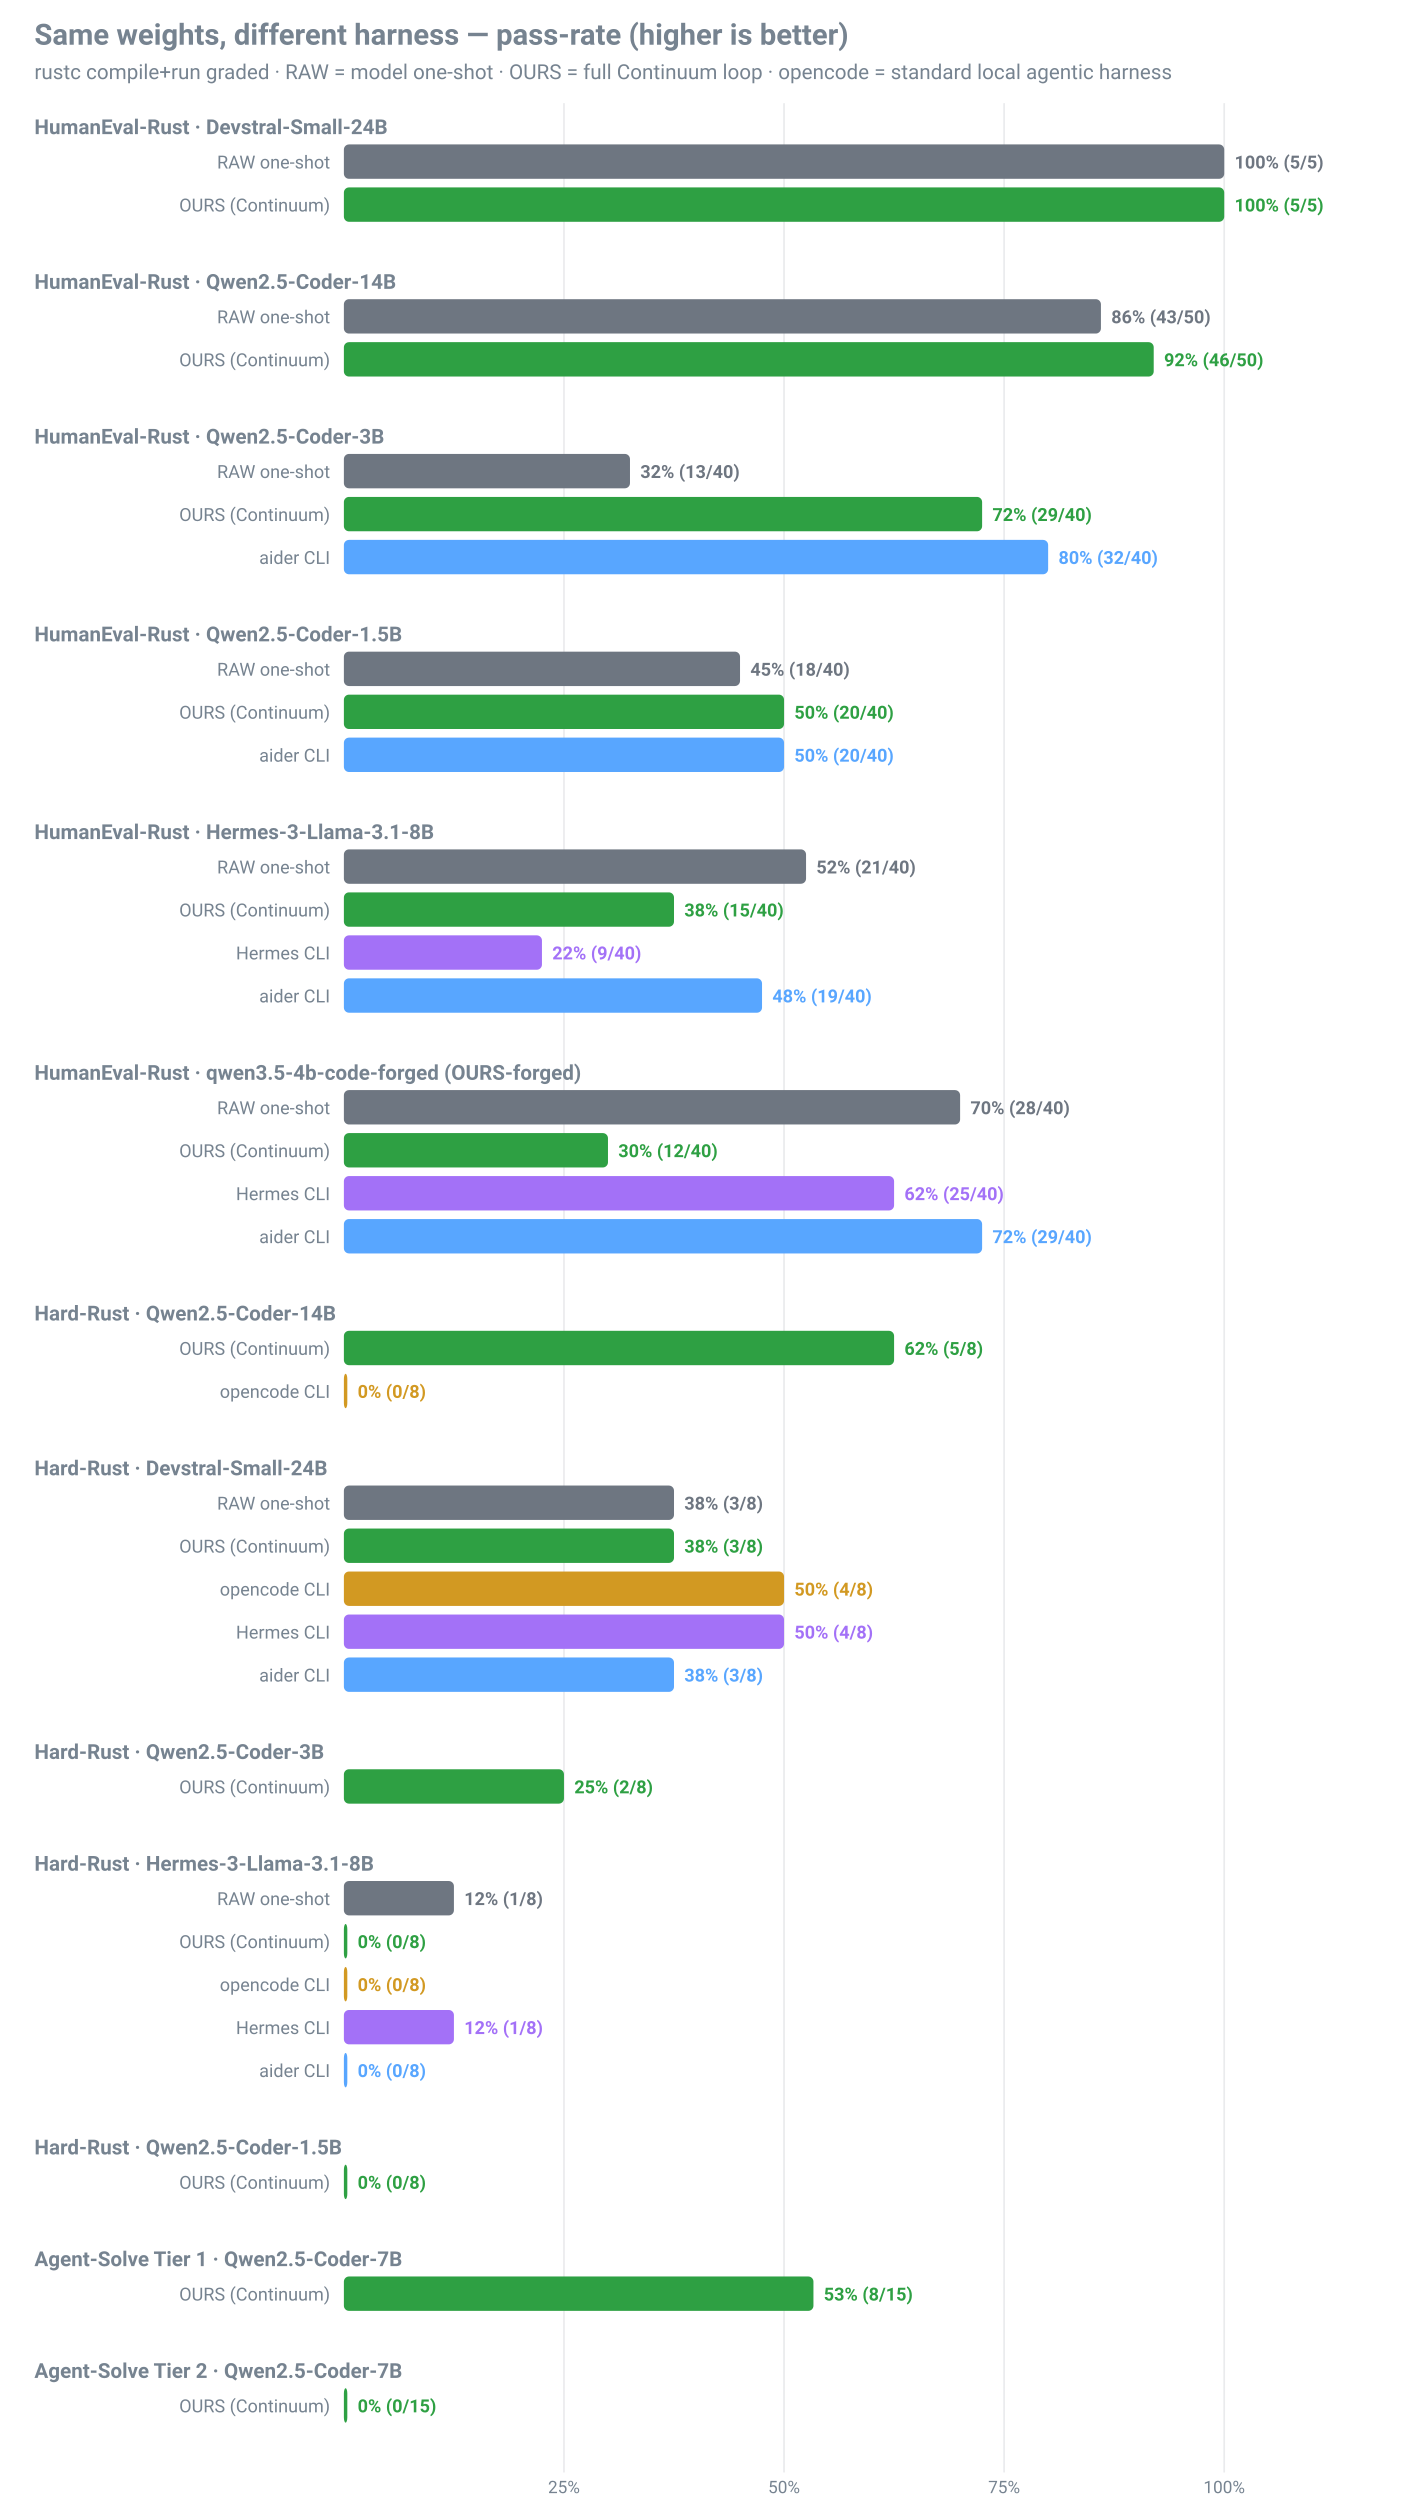
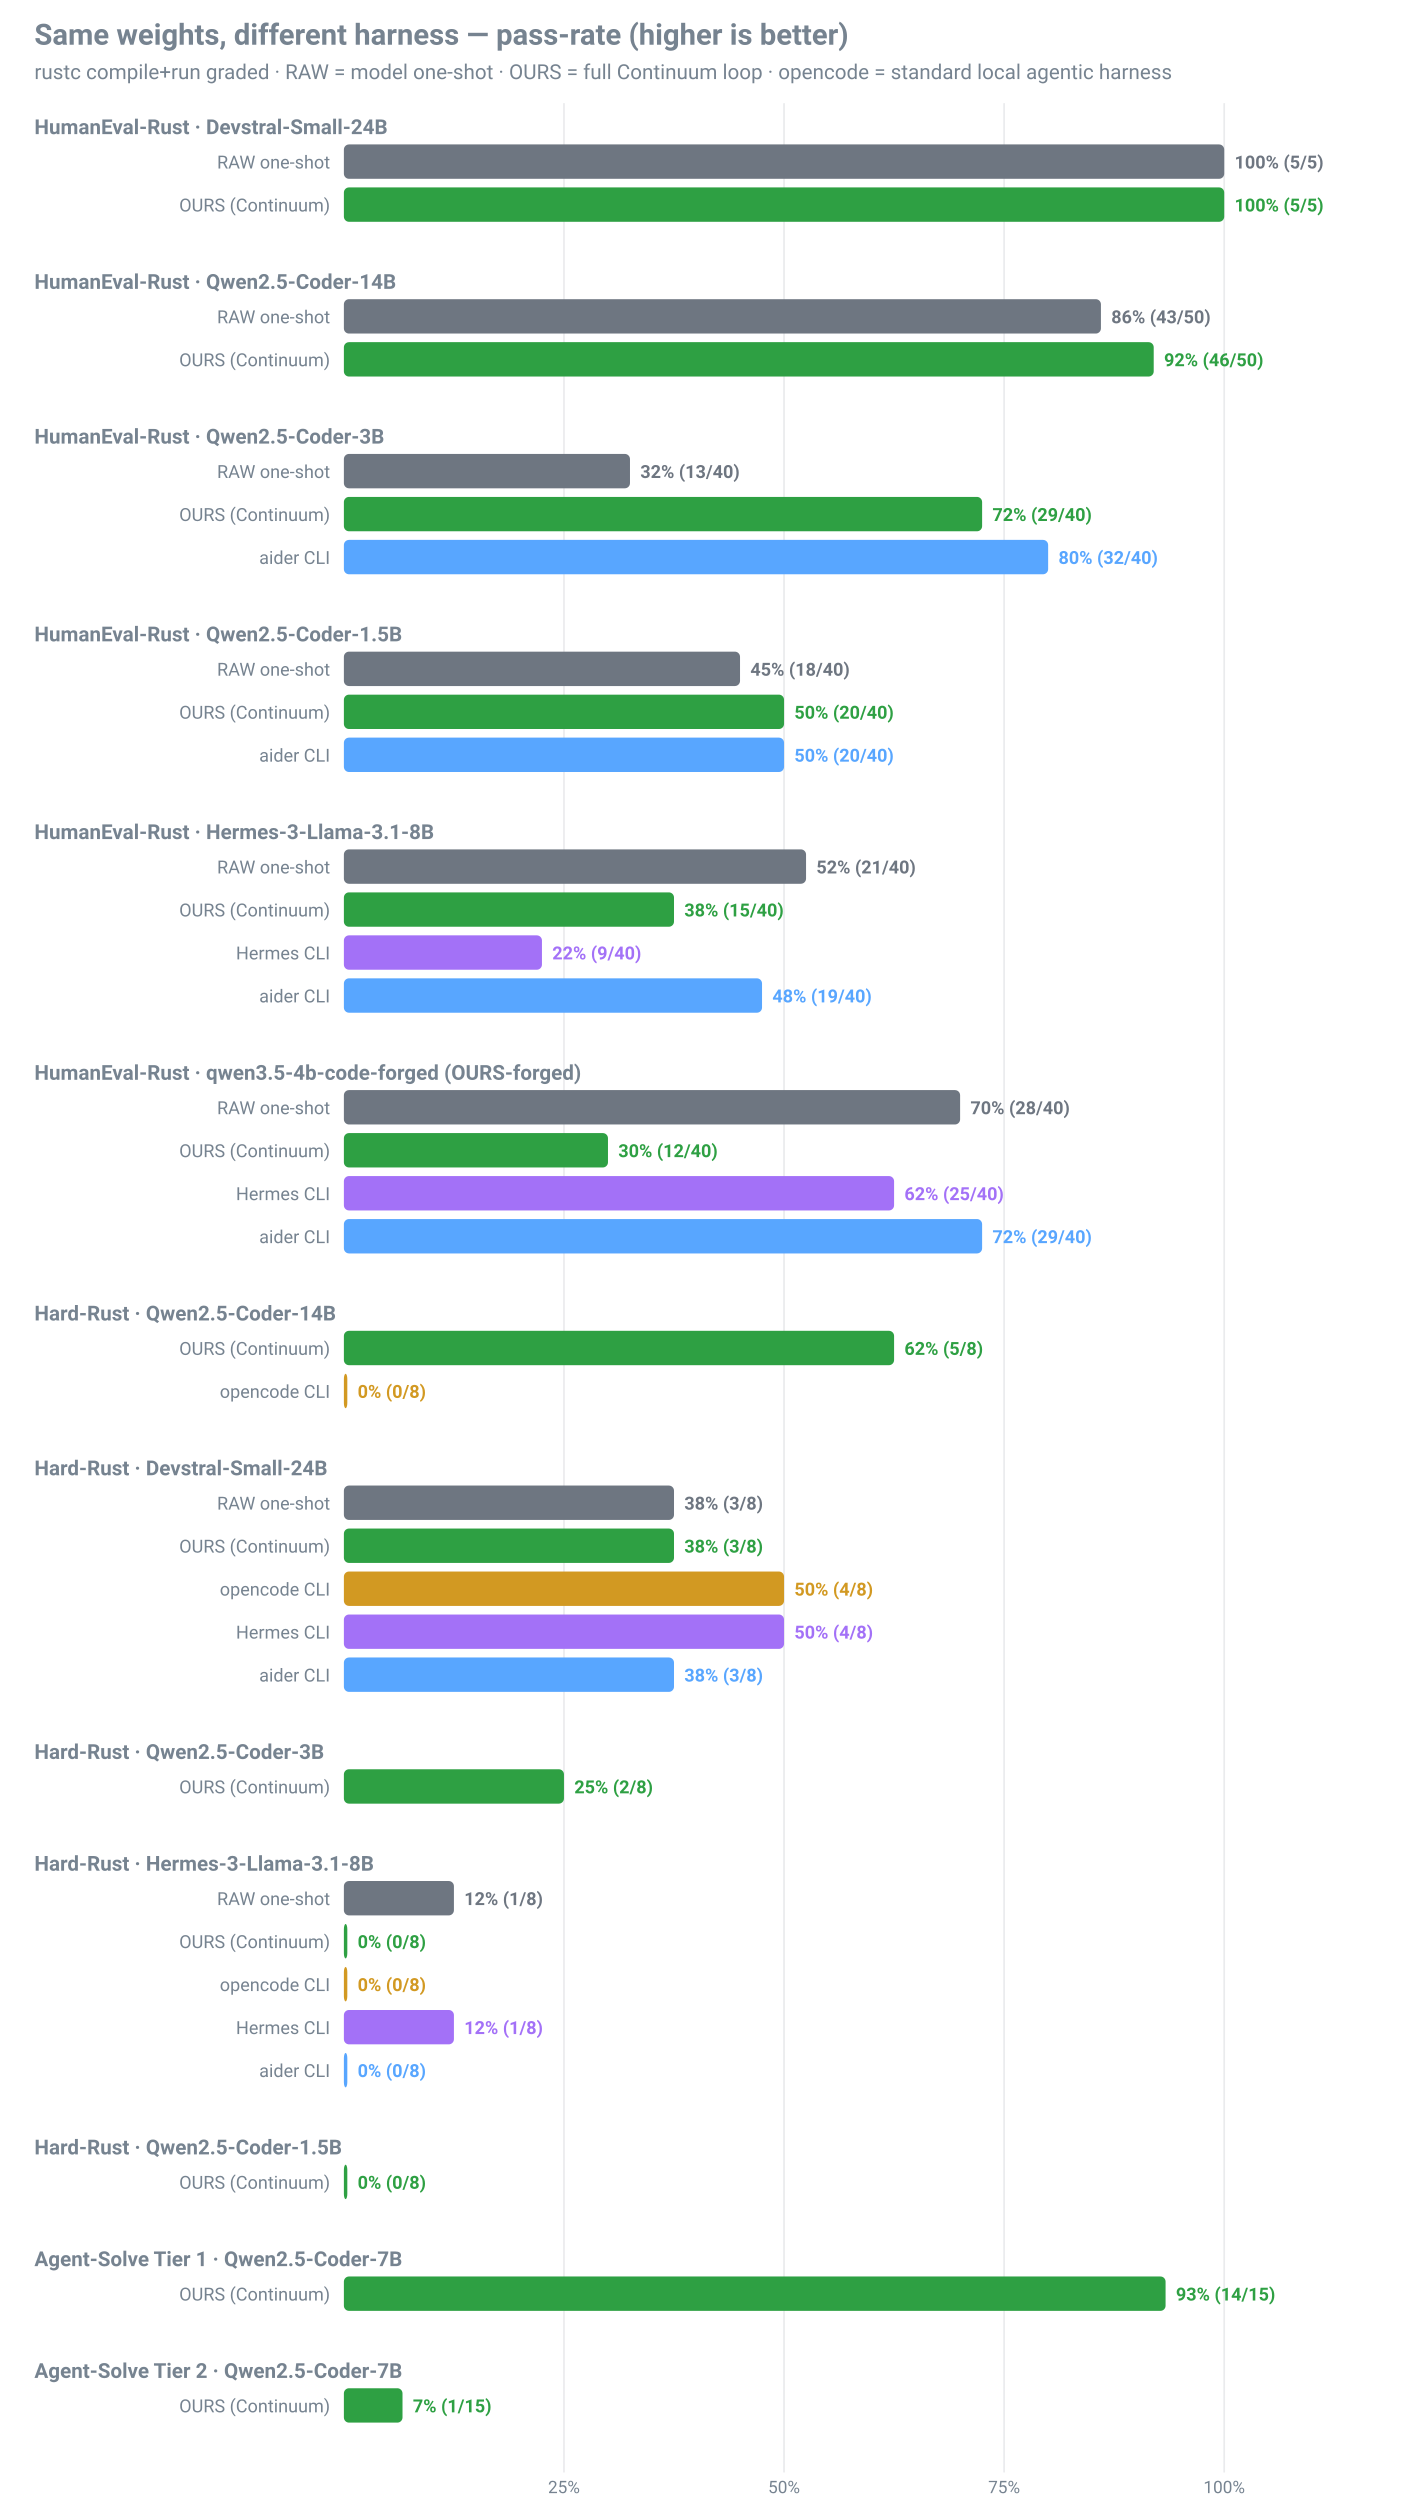
<svg xmlns="http://www.w3.org/2000/svg" width="820" height="1454" viewBox="0 0 820 1454" font-family="-apple-system,Segoe UI,Roboto,sans-serif">
  <text x="20" y="26" font-size="17" font-weight="700" fill="#768390">Same weights, different harness — pass-rate (higher is better)</text>
  <text x="20" y="46" font-size="12" fill="#768390">rustc compile+run graded · RAW = model one-shot · OURS = full Continuum loop · opencode = standard local agentic harness</text>
  <line x1="328" y1="60" x2="328" y2="1438" stroke="#8b949e" stroke-opacity="0.18" stroke-width="1" />
  <text x="328" y="1450" font-size="10" fill="#768390" text-anchor="middle">25%</text>
  <line x1="456" y1="60" x2="456" y2="1438" stroke="#8b949e" stroke-opacity="0.18" stroke-width="1" />
  <text x="456" y="1450" font-size="10" fill="#768390" text-anchor="middle">50%</text>
  <line x1="584" y1="60" x2="584" y2="1438" stroke="#8b949e" stroke-opacity="0.18" stroke-width="1" />
  <text x="584" y="1450" font-size="10" fill="#768390" text-anchor="middle">75%</text>
  <line x1="712" y1="60" x2="712" y2="1438" stroke="#8b949e" stroke-opacity="0.18" stroke-width="1" />
  <text x="712" y="1450" font-size="10" fill="#768390" text-anchor="middle">100%</text>
  <text x="20" y="78" font-size="12" font-weight="700" fill="#768390">HumanEval-Rust · Devstral-Small-24B</text>
  <rect x="200" y="84" width="512.0" height="20" rx="3" fill="#6e7681" />
  <text x="192" y="98" font-size="10.5" fill="#768390" text-anchor="end">RAW one-shot</text>
  <text x="718.0" y="98" font-size="10.5" font-weight="600" fill="#6e7681">100% (5/5)</text>
  <rect x="200" y="109" width="512.0" height="20" rx="3" fill="#2ea043" />
  <text x="192" y="123" font-size="10.5" fill="#768390" text-anchor="end">OURS (Continuum)</text>
  <text x="718.0" y="123" font-size="10.5" font-weight="600" fill="#2ea043">100% (5/5)</text>
  <text x="20" y="168" font-size="12" font-weight="700" fill="#768390">HumanEval-Rust · Qwen2.5-Coder-14B</text>
  <rect x="200" y="174" width="440.3" height="20" rx="3" fill="#6e7681" />
  <text x="192" y="188" font-size="10.5" fill="#768390" text-anchor="end">RAW one-shot</text>
  <text x="646.3" y="188" font-size="10.5" font-weight="600" fill="#6e7681">86% (43/50)</text>
  <rect x="200" y="199" width="471.0" height="20" rx="3" fill="#2ea043" />
  <text x="192" y="213" font-size="10.5" fill="#768390" text-anchor="end">OURS (Continuum)</text>
  <text x="677.0" y="213" font-size="10.5" font-weight="600" fill="#2ea043">92% (46/50)</text>
  <text x="20" y="258" font-size="12" font-weight="700" fill="#768390">HumanEval-Rust · Qwen2.5-Coder-3B</text>
  <rect x="200" y="264" width="166.4" height="20" rx="3" fill="#6e7681" />
  <text x="192" y="278" font-size="10.5" fill="#768390" text-anchor="end">RAW one-shot</text>
  <text x="372.4" y="278" font-size="10.5" font-weight="600" fill="#6e7681">32% (13/40)</text>
  <rect x="200" y="289" width="371.2" height="20" rx="3" fill="#2ea043" />
  <text x="192" y="303" font-size="10.5" fill="#768390" text-anchor="end">OURS (Continuum)</text>
  <text x="577.2" y="303" font-size="10.5" font-weight="600" fill="#2ea043">72% (29/40)</text>
  <rect x="200" y="314" width="409.6" height="20" rx="3" fill="#58a6ff" />
  <text x="192" y="328" font-size="10.5" fill="#768390" text-anchor="end">aider CLI</text>
  <text x="615.6" y="328" font-size="10.5" font-weight="600" fill="#58a6ff">80% (32/40)</text>
  <text x="20" y="373" font-size="12" font-weight="700" fill="#768390">HumanEval-Rust · Qwen2.5-Coder-1.5B</text>
  <rect x="200" y="379" width="230.4" height="20" rx="3" fill="#6e7681" />
  <text x="192" y="393" font-size="10.5" fill="#768390" text-anchor="end">RAW one-shot</text>
  <text x="436.4" y="393" font-size="10.5" font-weight="600" fill="#6e7681">45% (18/40)</text>
  <rect x="200" y="404" width="256.0" height="20" rx="3" fill="#2ea043" />
  <text x="192" y="418" font-size="10.5" fill="#768390" text-anchor="end">OURS (Continuum)</text>
  <text x="462.0" y="418" font-size="10.5" font-weight="600" fill="#2ea043">50% (20/40)</text>
  <rect x="200" y="429" width="256.0" height="20" rx="3" fill="#58a6ff" />
  <text x="192" y="443" font-size="10.5" fill="#768390" text-anchor="end">aider CLI</text>
  <text x="462.0" y="443" font-size="10.5" font-weight="600" fill="#58a6ff">50% (20/40)</text>
  <text x="20" y="488" font-size="12" font-weight="700" fill="#768390">HumanEval-Rust · Hermes-3-Llama-3.1-8B</text>
  <rect x="200" y="494" width="268.8" height="20" rx="3" fill="#6e7681" />
  <text x="192" y="508" font-size="10.5" fill="#768390" text-anchor="end">RAW one-shot</text>
  <text x="474.8" y="508" font-size="10.5" font-weight="600" fill="#6e7681">52% (21/40)</text>
  <rect x="200" y="519" width="192.0" height="20" rx="3" fill="#2ea043" />
  <text x="192" y="533" font-size="10.5" fill="#768390" text-anchor="end">OURS (Continuum)</text>
  <text x="398.0" y="533" font-size="10.5" font-weight="600" fill="#2ea043">38% (15/40)</text>
  <rect x="200" y="544" width="115.2" height="20" rx="3" fill="#a371f7" />
  <text x="192" y="558" font-size="10.5" fill="#768390" text-anchor="end">Hermes CLI</text>
  <text x="321.2" y="558" font-size="10.5" font-weight="600" fill="#a371f7">22% (9/40)</text>
  <rect x="200" y="569" width="243.2" height="20" rx="3" fill="#58a6ff" />
  <text x="192" y="583" font-size="10.5" fill="#768390" text-anchor="end">aider CLI</text>
  <text x="449.2" y="583" font-size="10.5" font-weight="600" fill="#58a6ff">48% (19/40)</text>
  <text x="20" y="628" font-size="12" font-weight="700" fill="#768390">HumanEval-Rust · qwen3.5-4b-code-forged (OURS-forged)</text>
  <rect x="200" y="634" width="358.4" height="20" rx="3" fill="#6e7681" />
  <text x="192" y="648" font-size="10.5" fill="#768390" text-anchor="end">RAW one-shot</text>
  <text x="564.4" y="648" font-size="10.5" font-weight="600" fill="#6e7681">70% (28/40)</text>
  <rect x="200" y="659" width="153.6" height="20" rx="3" fill="#2ea043" />
  <text x="192" y="673" font-size="10.5" fill="#768390" text-anchor="end">OURS (Continuum)</text>
  <text x="359.6" y="673" font-size="10.5" font-weight="600" fill="#2ea043">30% (12/40)</text>
  <rect x="200" y="684" width="320.0" height="20" rx="3" fill="#a371f7" />
  <text x="192" y="698" font-size="10.5" fill="#768390" text-anchor="end">Hermes CLI</text>
  <text x="526.0" y="698" font-size="10.5" font-weight="600" fill="#a371f7">62% (25/40)</text>
  <rect x="200" y="709" width="371.2" height="20" rx="3" fill="#58a6ff" />
  <text x="192" y="723" font-size="10.5" fill="#768390" text-anchor="end">aider CLI</text>
  <text x="577.2" y="723" font-size="10.5" font-weight="600" fill="#58a6ff">72% (29/40)</text>
  <text x="20" y="768" font-size="12" font-weight="700" fill="#768390">Hard-Rust · Qwen2.5-Coder-14B</text>
  <rect x="200" y="774" width="320.0" height="20" rx="3" fill="#2ea043" />
  <text x="192" y="788" font-size="10.5" fill="#768390" text-anchor="end">OURS (Continuum)</text>
  <text x="526.0" y="788" font-size="10.5" font-weight="600" fill="#2ea043">62% (5/8)</text>
  <rect x="200" y="799" width="2.0" height="20" rx="3" fill="#d29922" />
  <text x="192" y="813" font-size="10.5" fill="#768390" text-anchor="end">opencode CLI</text>
  <text x="208.0" y="813" font-size="10.5" font-weight="600" fill="#d29922">0% (0/8)</text>
  <text x="20" y="858" font-size="12" font-weight="700" fill="#768390">Hard-Rust · Devstral-Small-24B</text>
  <rect x="200" y="864" width="192.0" height="20" rx="3" fill="#6e7681" />
  <text x="192" y="878" font-size="10.5" fill="#768390" text-anchor="end">RAW one-shot</text>
  <text x="398.0" y="878" font-size="10.5" font-weight="600" fill="#6e7681">38% (3/8)</text>
  <rect x="200" y="889" width="192.0" height="20" rx="3" fill="#2ea043" />
  <text x="192" y="903" font-size="10.5" fill="#768390" text-anchor="end">OURS (Continuum)</text>
  <text x="398.0" y="903" font-size="10.5" font-weight="600" fill="#2ea043">38% (3/8)</text>
  <rect x="200" y="914" width="256.0" height="20" rx="3" fill="#d29922" />
  <text x="192" y="928" font-size="10.5" fill="#768390" text-anchor="end">opencode CLI</text>
  <text x="462.0" y="928" font-size="10.5" font-weight="600" fill="#d29922">50% (4/8)</text>
  <rect x="200" y="939" width="256.0" height="20" rx="3" fill="#a371f7" />
  <text x="192" y="953" font-size="10.5" fill="#768390" text-anchor="end">Hermes CLI</text>
  <text x="462.0" y="953" font-size="10.5" font-weight="600" fill="#a371f7">50% (4/8)</text>
  <rect x="200" y="964" width="192.0" height="20" rx="3" fill="#58a6ff" />
  <text x="192" y="978" font-size="10.5" fill="#768390" text-anchor="end">aider CLI</text>
  <text x="398.0" y="978" font-size="10.5" font-weight="600" fill="#58a6ff">38% (3/8)</text>
  <text x="20" y="1023" font-size="12" font-weight="700" fill="#768390">Hard-Rust · Qwen2.5-Coder-3B</text>
  <rect x="200" y="1029" width="128.0" height="20" rx="3" fill="#2ea043" />
  <text x="192" y="1043" font-size="10.5" fill="#768390" text-anchor="end">OURS (Continuum)</text>
  <text x="334.0" y="1043" font-size="10.5" font-weight="600" fill="#2ea043">25% (2/8)</text>
  <text x="20" y="1088" font-size="12" font-weight="700" fill="#768390">Hard-Rust · Hermes-3-Llama-3.1-8B</text>
  <rect x="200" y="1094" width="64.0" height="20" rx="3" fill="#6e7681" />
  <text x="192" y="1108" font-size="10.5" fill="#768390" text-anchor="end">RAW one-shot</text>
  <text x="270.0" y="1108" font-size="10.5" font-weight="600" fill="#6e7681">12% (1/8)</text>
  <rect x="200" y="1119" width="2.0" height="20" rx="3" fill="#2ea043" />
  <text x="192" y="1133" font-size="10.5" fill="#768390" text-anchor="end">OURS (Continuum)</text>
  <text x="208.0" y="1133" font-size="10.5" font-weight="600" fill="#2ea043">0% (0/8)</text>
  <rect x="200" y="1144" width="2.0" height="20" rx="3" fill="#d29922" />
  <text x="192" y="1158" font-size="10.5" fill="#768390" text-anchor="end">opencode CLI</text>
  <text x="208.0" y="1158" font-size="10.5" font-weight="600" fill="#d29922">0% (0/8)</text>
  <rect x="200" y="1169" width="64.0" height="20" rx="3" fill="#a371f7" />
  <text x="192" y="1183" font-size="10.5" fill="#768390" text-anchor="end">Hermes CLI</text>
  <text x="270.0" y="1183" font-size="10.5" font-weight="600" fill="#a371f7">12% (1/8)</text>
  <rect x="200" y="1194" width="2.0" height="20" rx="3" fill="#58a6ff" />
  <text x="192" y="1208" font-size="10.5" fill="#768390" text-anchor="end">aider CLI</text>
  <text x="208.0" y="1208" font-size="10.5" font-weight="600" fill="#58a6ff">0% (0/8)</text>
  <text x="20" y="1253" font-size="12" font-weight="700" fill="#768390">Hard-Rust · Qwen2.5-Coder-1.5B</text>
  <rect x="200" y="1259" width="2.0" height="20" rx="3" fill="#2ea043" />
  <text x="192" y="1273" font-size="10.5" fill="#768390" text-anchor="end">OURS (Continuum)</text>
  <text x="208.0" y="1273" font-size="10.5" font-weight="600" fill="#2ea043">0% (0/8)</text>
  <text x="20" y="1318" font-size="12" font-weight="700" fill="#768390">Agent-Solve Tier 1 · Qwen2.5-Coder-7B</text>
-   <rect x="200" y="1324" width="273.1" height="20" rx="3" fill="#2ea043" />
+   <rect x="200" y="1324" width="477.9" height="20" rx="3" fill="#2ea043" />
  <text x="192" y="1338" font-size="10.5" fill="#768390" text-anchor="end">OURS (Continuum)</text>
-   <text x="479.1" y="1338" font-size="10.5" font-weight="600" fill="#2ea043">53% (8/15)</text>
+   <text x="683.9" y="1338" font-size="10.5" font-weight="600" fill="#2ea043">93% (14/15)</text>
  <text x="20" y="1383" font-size="12" font-weight="700" fill="#768390">Agent-Solve Tier 2 · Qwen2.5-Coder-7B</text>
-   <rect x="200" y="1389" width="2.0" height="20" rx="3" fill="#2ea043" />
+   <rect x="200" y="1389" width="34.1" height="20" rx="3" fill="#2ea043" />
  <text x="192" y="1403" font-size="10.5" fill="#768390" text-anchor="end">OURS (Continuum)</text>
-   <text x="208.0" y="1403" font-size="10.5" font-weight="600" fill="#2ea043">0% (0/15)</text>
+   <text x="240.1" y="1403" font-size="10.5" font-weight="600" fill="#2ea043">7% (1/15)</text>
</svg>
